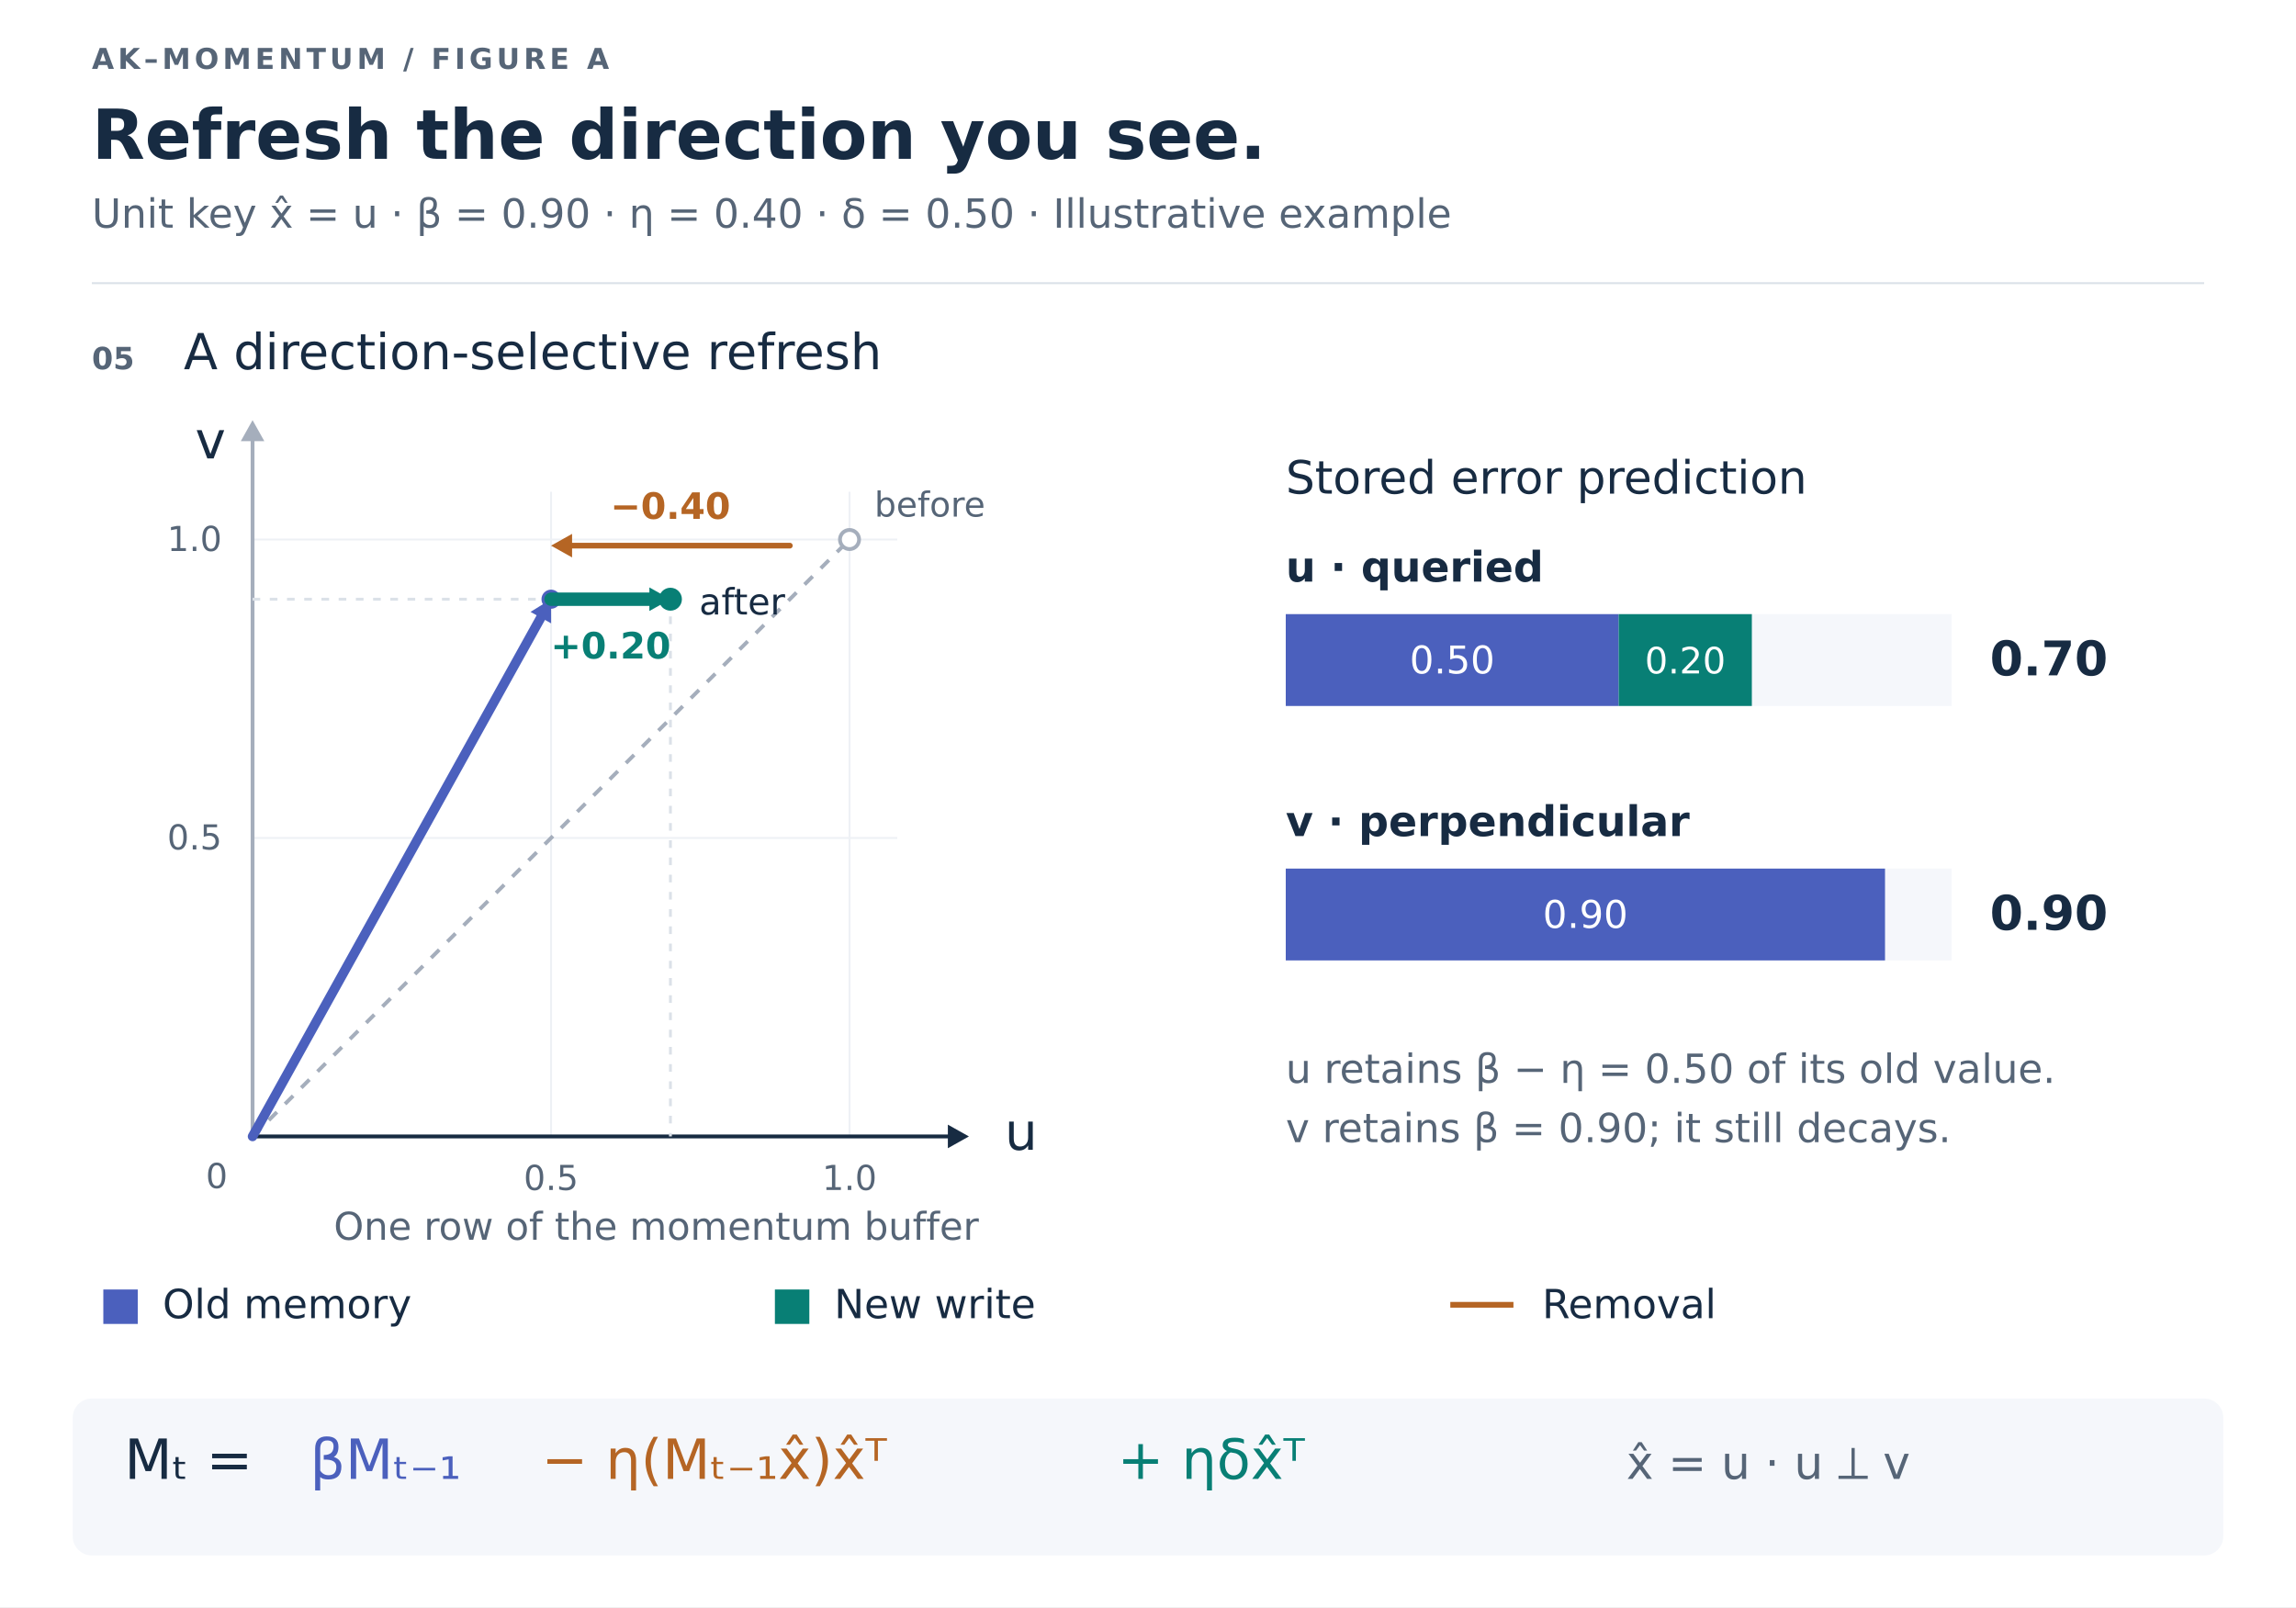
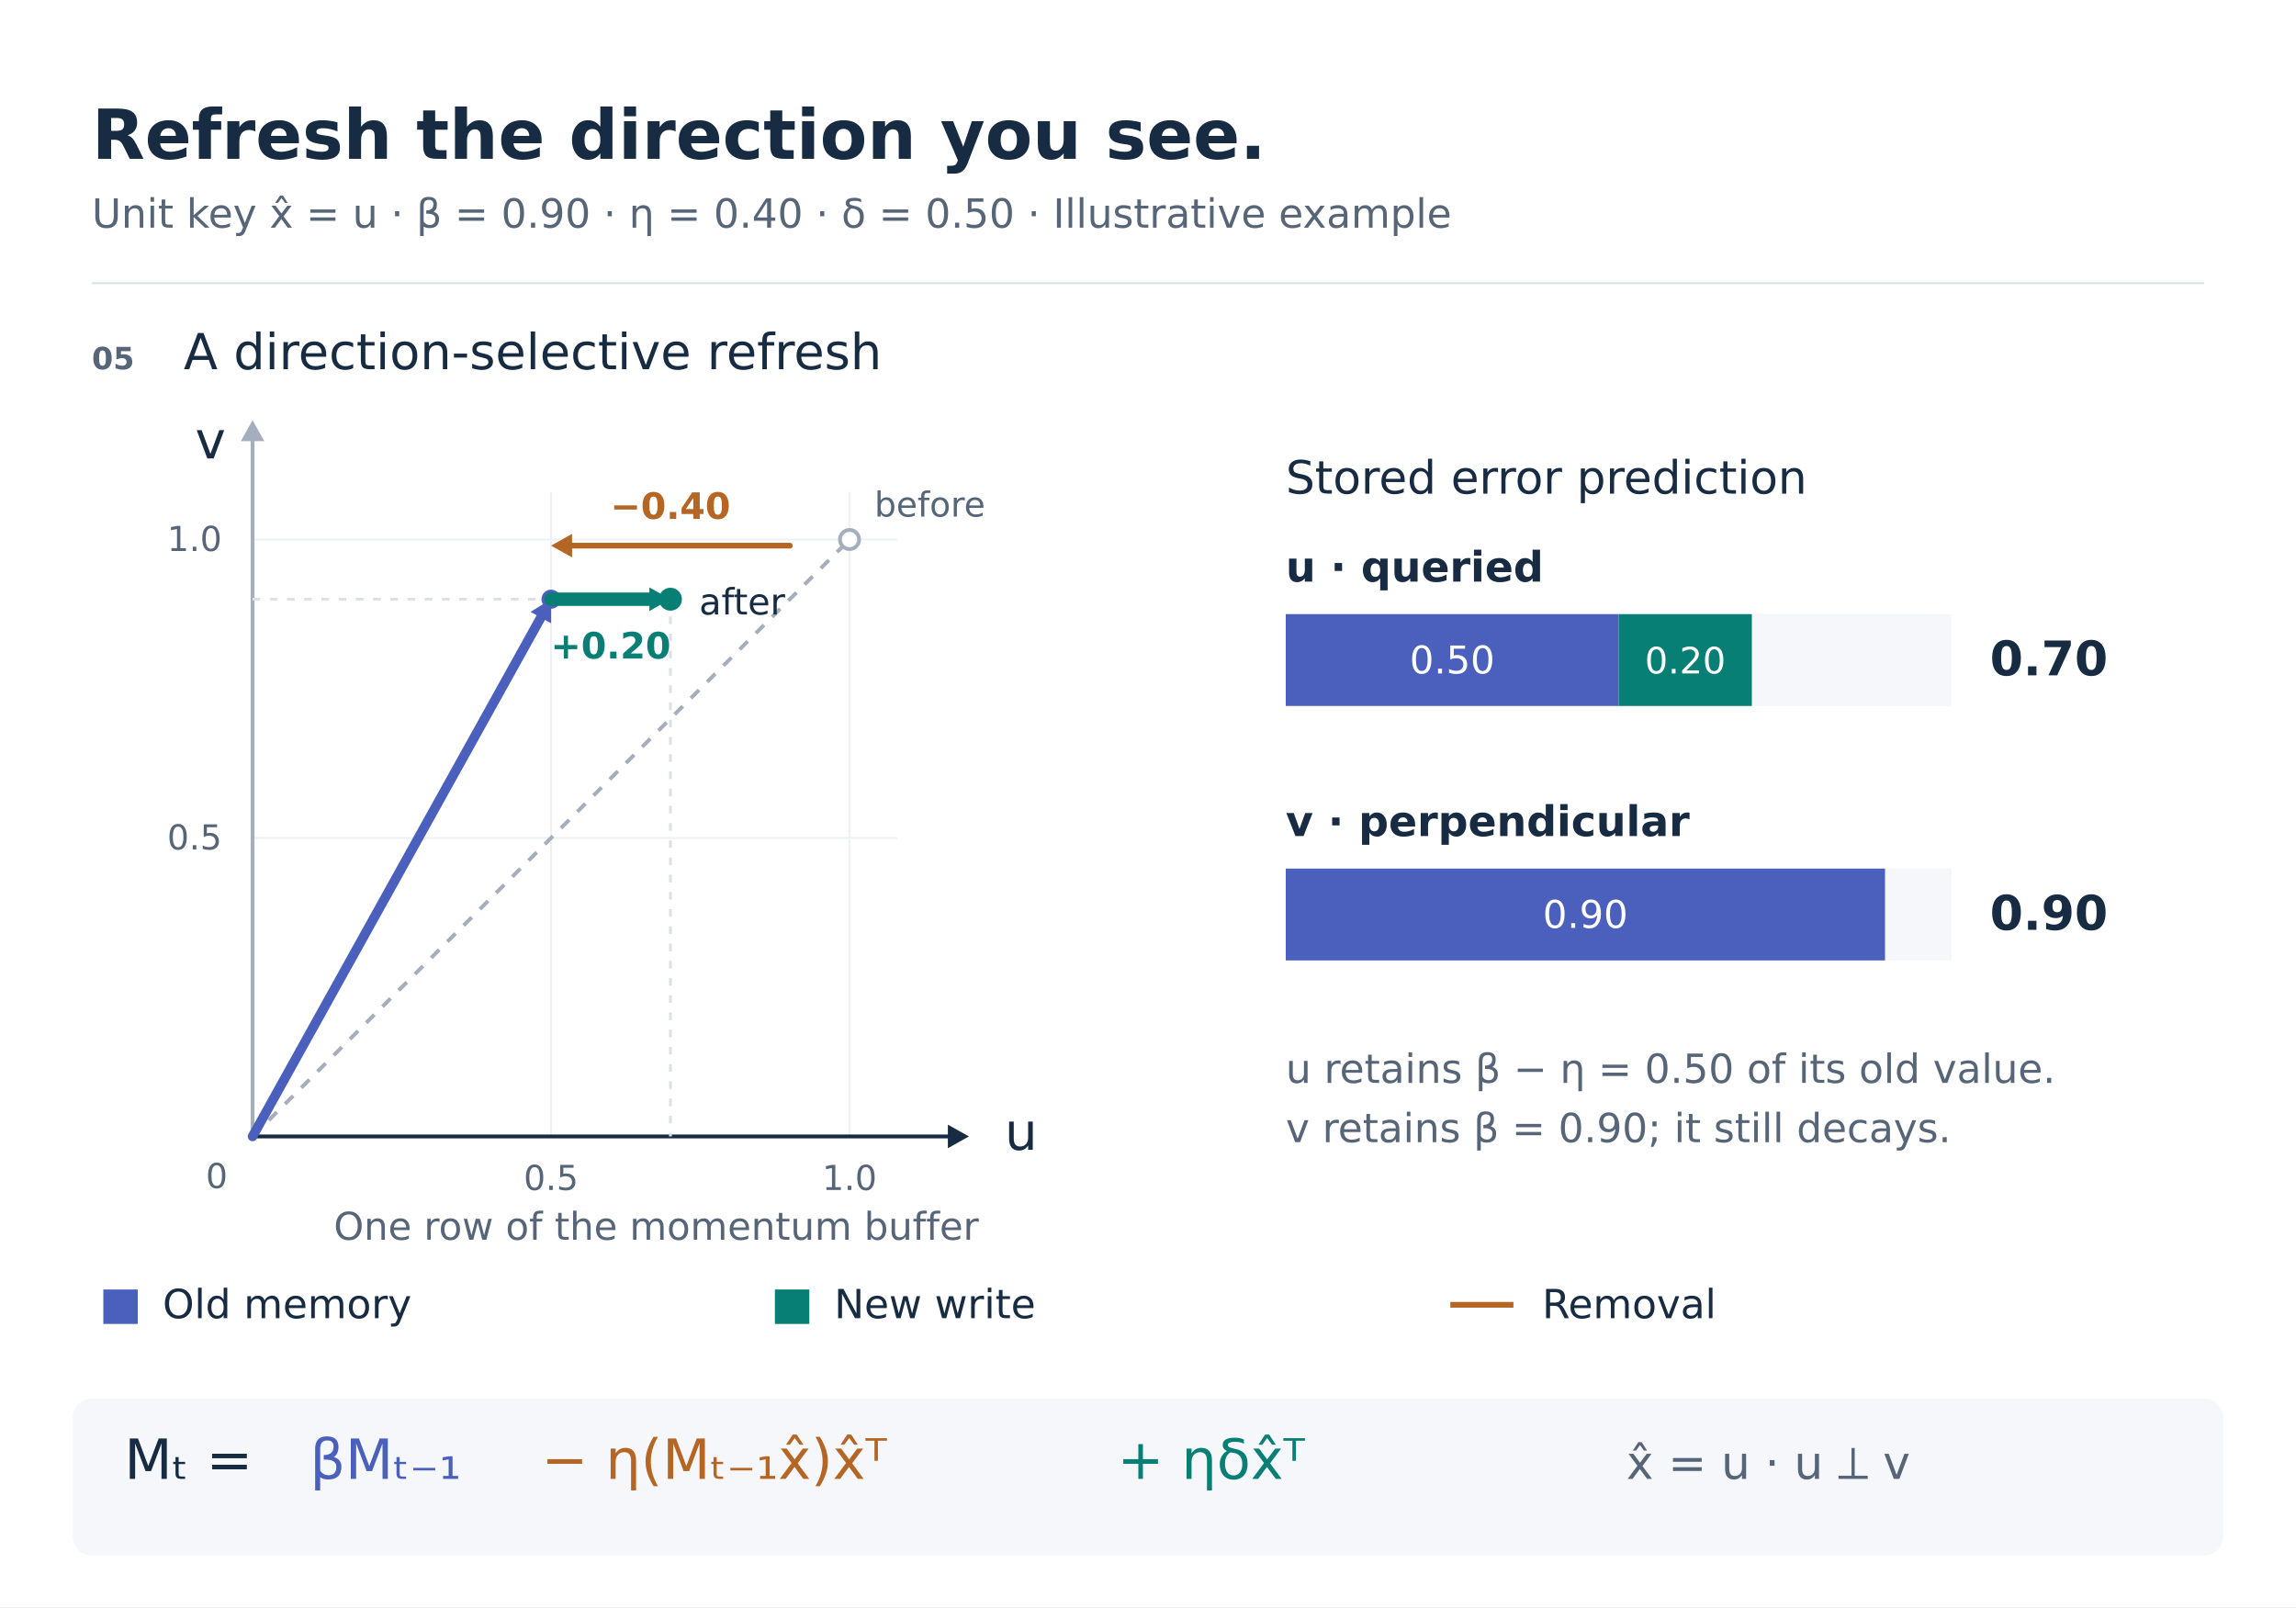
<svg xmlns="http://www.w3.org/2000/svg" width="1200" height="840" viewBox="0 0 1200 840" role="img" aria-labelledby="figure-a-title figure-a-desc">
  <g font-family="DejaVu Sans, Arial, sans-serif">
    <rect x="0" y="0" width="1200" height="840" fill="#ffffff" />
-     <text x="48" y="36" font-size="15" fill="#566577" font-weight="600" text-anchor="start" letter-spacing="2">AK–MOMENTUM  /  FIGURE A</text>
    <text x="48" y="83" font-size="36" fill="#172b42" font-weight="600" text-anchor="start">Refresh the direction you see.</text>
    <text x="48" y="119" font-size="21" fill="#566577" font-weight="400" text-anchor="start">Unit key x̂ = u    ·    β = 0.90    ·    η = 0.40    ·    δ = 0.50    ·    Illustrative example</text>
    <line x1="48" y1="148" x2="1152" y2="148" stroke="#dbe1e8" stroke-width="1" />
    <text x="48" y="193" font-size="16" fill="#566577" font-weight="600" text-anchor="start">05</text>
    <text x="96" y="193" font-size="26" fill="#172b42" font-weight="500" text-anchor="start">A direction-selective refresh</text>
    <line x1="288" y1="594" x2="288" y2="257.04" stroke="#eef1f5" stroke-width="1" />
    <line x1="132" y1="438" x2="468.96" y2="438" stroke="#eef1f5" stroke-width="1" />
    <text x="288" y="622" font-size="18" fill="#566577" font-weight="400" text-anchor="middle">0.5</text>
    <text x="116" y="444" font-size="18" fill="#566577" font-weight="400" text-anchor="end">0.5</text>
    <line x1="444" y1="594" x2="444" y2="257.04" stroke="#eef1f5" stroke-width="1" />
    <line x1="132" y1="282" x2="468.96" y2="282" stroke="#eef1f5" stroke-width="1" />
    <text x="444" y="622" font-size="18" fill="#566577" font-weight="400" text-anchor="middle">1.0</text>
    <text x="116" y="288" font-size="18" fill="#566577" font-weight="400" text-anchor="end">1.0</text>
    <text x="119" y="621" font-size="18" fill="#566577" font-weight="400" text-anchor="end">0</text>
    <line x1="132" y1="594" x2="497.6" y2="594" stroke="#172b42" stroke-width="2" stroke-linecap="round" />
    <path d="M506.4,594 L495.4,600.16 L495.4,587.84 Z" fill="#172b42" />
    <line x1="132" y1="594" x2="132" y2="228.4" stroke="#a5aebc" stroke-width="2" stroke-linecap="round" />
    <path d="M132,219.6 L138.16,230.6 L125.84,230.6 Z" fill="#a5aebc" />
    <text x="525.12" y="601" font-size="27" fill="#172b42" font-weight="500" text-anchor="start">u</text>
    <text x="110" y="239.6" font-size="27" fill="#172b42" font-weight="500" text-anchor="middle">v</text>
    <line x1="132" y1="594" x2="444" y2="282" stroke="#a5aebc" stroke-width="2" stroke-dasharray="6 6" />
    <circle cx="444" cy="282" r="5" fill="#ffffff" stroke="#a5aebc" stroke-width="2" />
    <text x="457" y="270" font-size="18" fill="#566577" font-weight="400" text-anchor="start">before</text>
    <line x1="350.4" y1="313.2" x2="350.4" y2="594" stroke="#dbe1e8" stroke-width="1.5" stroke-dasharray="4 5" />
    <line x1="132" y1="313.2" x2="350.4" y2="313.2" stroke="#dbe1e8" stroke-width="1.5" stroke-dasharray="4 5" />
    <line x1="412.8" y1="285.2" x2="296.8" y2="285.2" stroke="#b56524" stroke-width="3" stroke-linecap="round" />
    <path d="M288,285.2 L299,279.04 L299,291.36 Z" fill="#b56524" />
    <text x="350.4" y="271.2" font-size="19" fill="#b56524" font-weight="600" text-anchor="middle">−0.40</text>
    <line x1="132" y1="594" x2="283.726" y2="320.893" stroke="#4b60bd" stroke-width="5" stroke-linecap="round" />
    <path d="M288,313.2 L288.043,325.807 L277.273,319.824 Z" fill="#4b60bd" />
    <circle cx="288" cy="313.2" r="5" fill="#4b60bd" />
    <line x1="288" y1="313.2" x2="341.6" y2="313.2" stroke="#087f75" stroke-width="7" stroke-linecap="round" />
    <path d="M350.4,313.2 L339.4,319.36 L339.4,307.04 Z" fill="#087f75" />
    <circle cx="350.4" cy="313.2" r="6" fill="#087f75" />
    <text x="319.2" y="344.2" font-size="19" fill="#087f75" font-weight="600" text-anchor="middle">+0.20</text>
    <text x="365.4" y="321.2" font-size="19" fill="#172b42" font-weight="500" text-anchor="start">after</text>
    <text x="343" y="648" font-size="20" fill="#566577" font-weight="400" text-anchor="middle">One row of the momentum buffer</text>
    <text x="672" y="258" font-size="24" fill="#172b42" font-weight="500" text-anchor="start">Stored error prediction</text>
    <text x="672" y="304" font-size="22" fill="#172b42" font-weight="600" text-anchor="start">u  ·  queried</text>
    <rect x="672" y="321" width="348" height="48" fill="#f5f7fb" />
    <rect x="672" y="321" width="174" height="48" fill="#4b60bd" />
    <rect x="846" y="321" width="69.6" height="48" fill="#087f75" />
    <text x="759" y="352" font-size="20" fill="#ffffff" font-weight="500" text-anchor="middle">0.50</text>
    <text x="880.8" y="352" font-size="19" fill="#ffffff" font-weight="500" text-anchor="middle">0.20</text>
    <text x="1040" y="353" font-size="25" fill="#172b42" font-weight="600" text-anchor="start">0.70</text>
    <text x="672" y="437" font-size="22" fill="#172b42" font-weight="600" text-anchor="start">v  ·  perpendicular</text>
    <rect x="672" y="454" width="348" height="48" fill="#f5f7fb" />
    <rect x="672" y="454" width="313.2" height="48" fill="#4b60bd" />
    <text x="828.6" y="485" font-size="20" fill="#ffffff" font-weight="500" text-anchor="middle">0.90</text>
    <text x="1040" y="486" font-size="25" fill="#172b42" font-weight="600" text-anchor="start">0.90</text>
    <text x="672" y="566" font-size="21" fill="#566577" font-weight="400" text-anchor="start">u retains β − η = 0.50 of its old value.</text>
    <text x="672" y="597" font-size="21" fill="#566577" font-weight="400" text-anchor="start">v retains β = 0.90; it still decays.</text>
    <rect x="54" y="674" width="18" height="18" fill="#4b60bd" />
    <text x="85" y="689" font-size="21" fill="#172b42" font-weight="400" text-anchor="start">Old memory</text>
    <rect x="405" y="674" width="18" height="18" fill="#087f75" />
    <text x="436" y="689" font-size="21" fill="#172b42" font-weight="400" text-anchor="start">New write</text>
    <line x1="758" y1="682" x2="791" y2="682" stroke="#b56524" stroke-width="3" />
    <text x="806" y="689" font-size="21" fill="#172b42" font-weight="400" text-anchor="start">Removal</text>
    <rect x="38" y="731" width="1124" height="82" fill="#f5f7fb" rx="10" />
    <text x="65" y="773" font-size="29" fill="#172b42" font-weight="500" text-anchor="start">Mₜ =</text>
    <text x="162" y="773" font-size="29" fill="#4b60bd" font-weight="500" text-anchor="start">βMₜ₋₁</text>
    <text x="283" y="773" font-size="29" fill="#b56524" font-weight="500" text-anchor="start">− η(Mₜ₋₁x̂)x̂ᵀ</text>
    <text x="584" y="773" font-size="29" fill="#087f75" font-weight="500" text-anchor="start">+ ηδx̂ᵀ</text>
    <text x="850" y="773" font-size="24" fill="#566577" font-weight="400" text-anchor="start">x̂ = u  ·  u ⟂ v</text>
  </g>
</svg>
